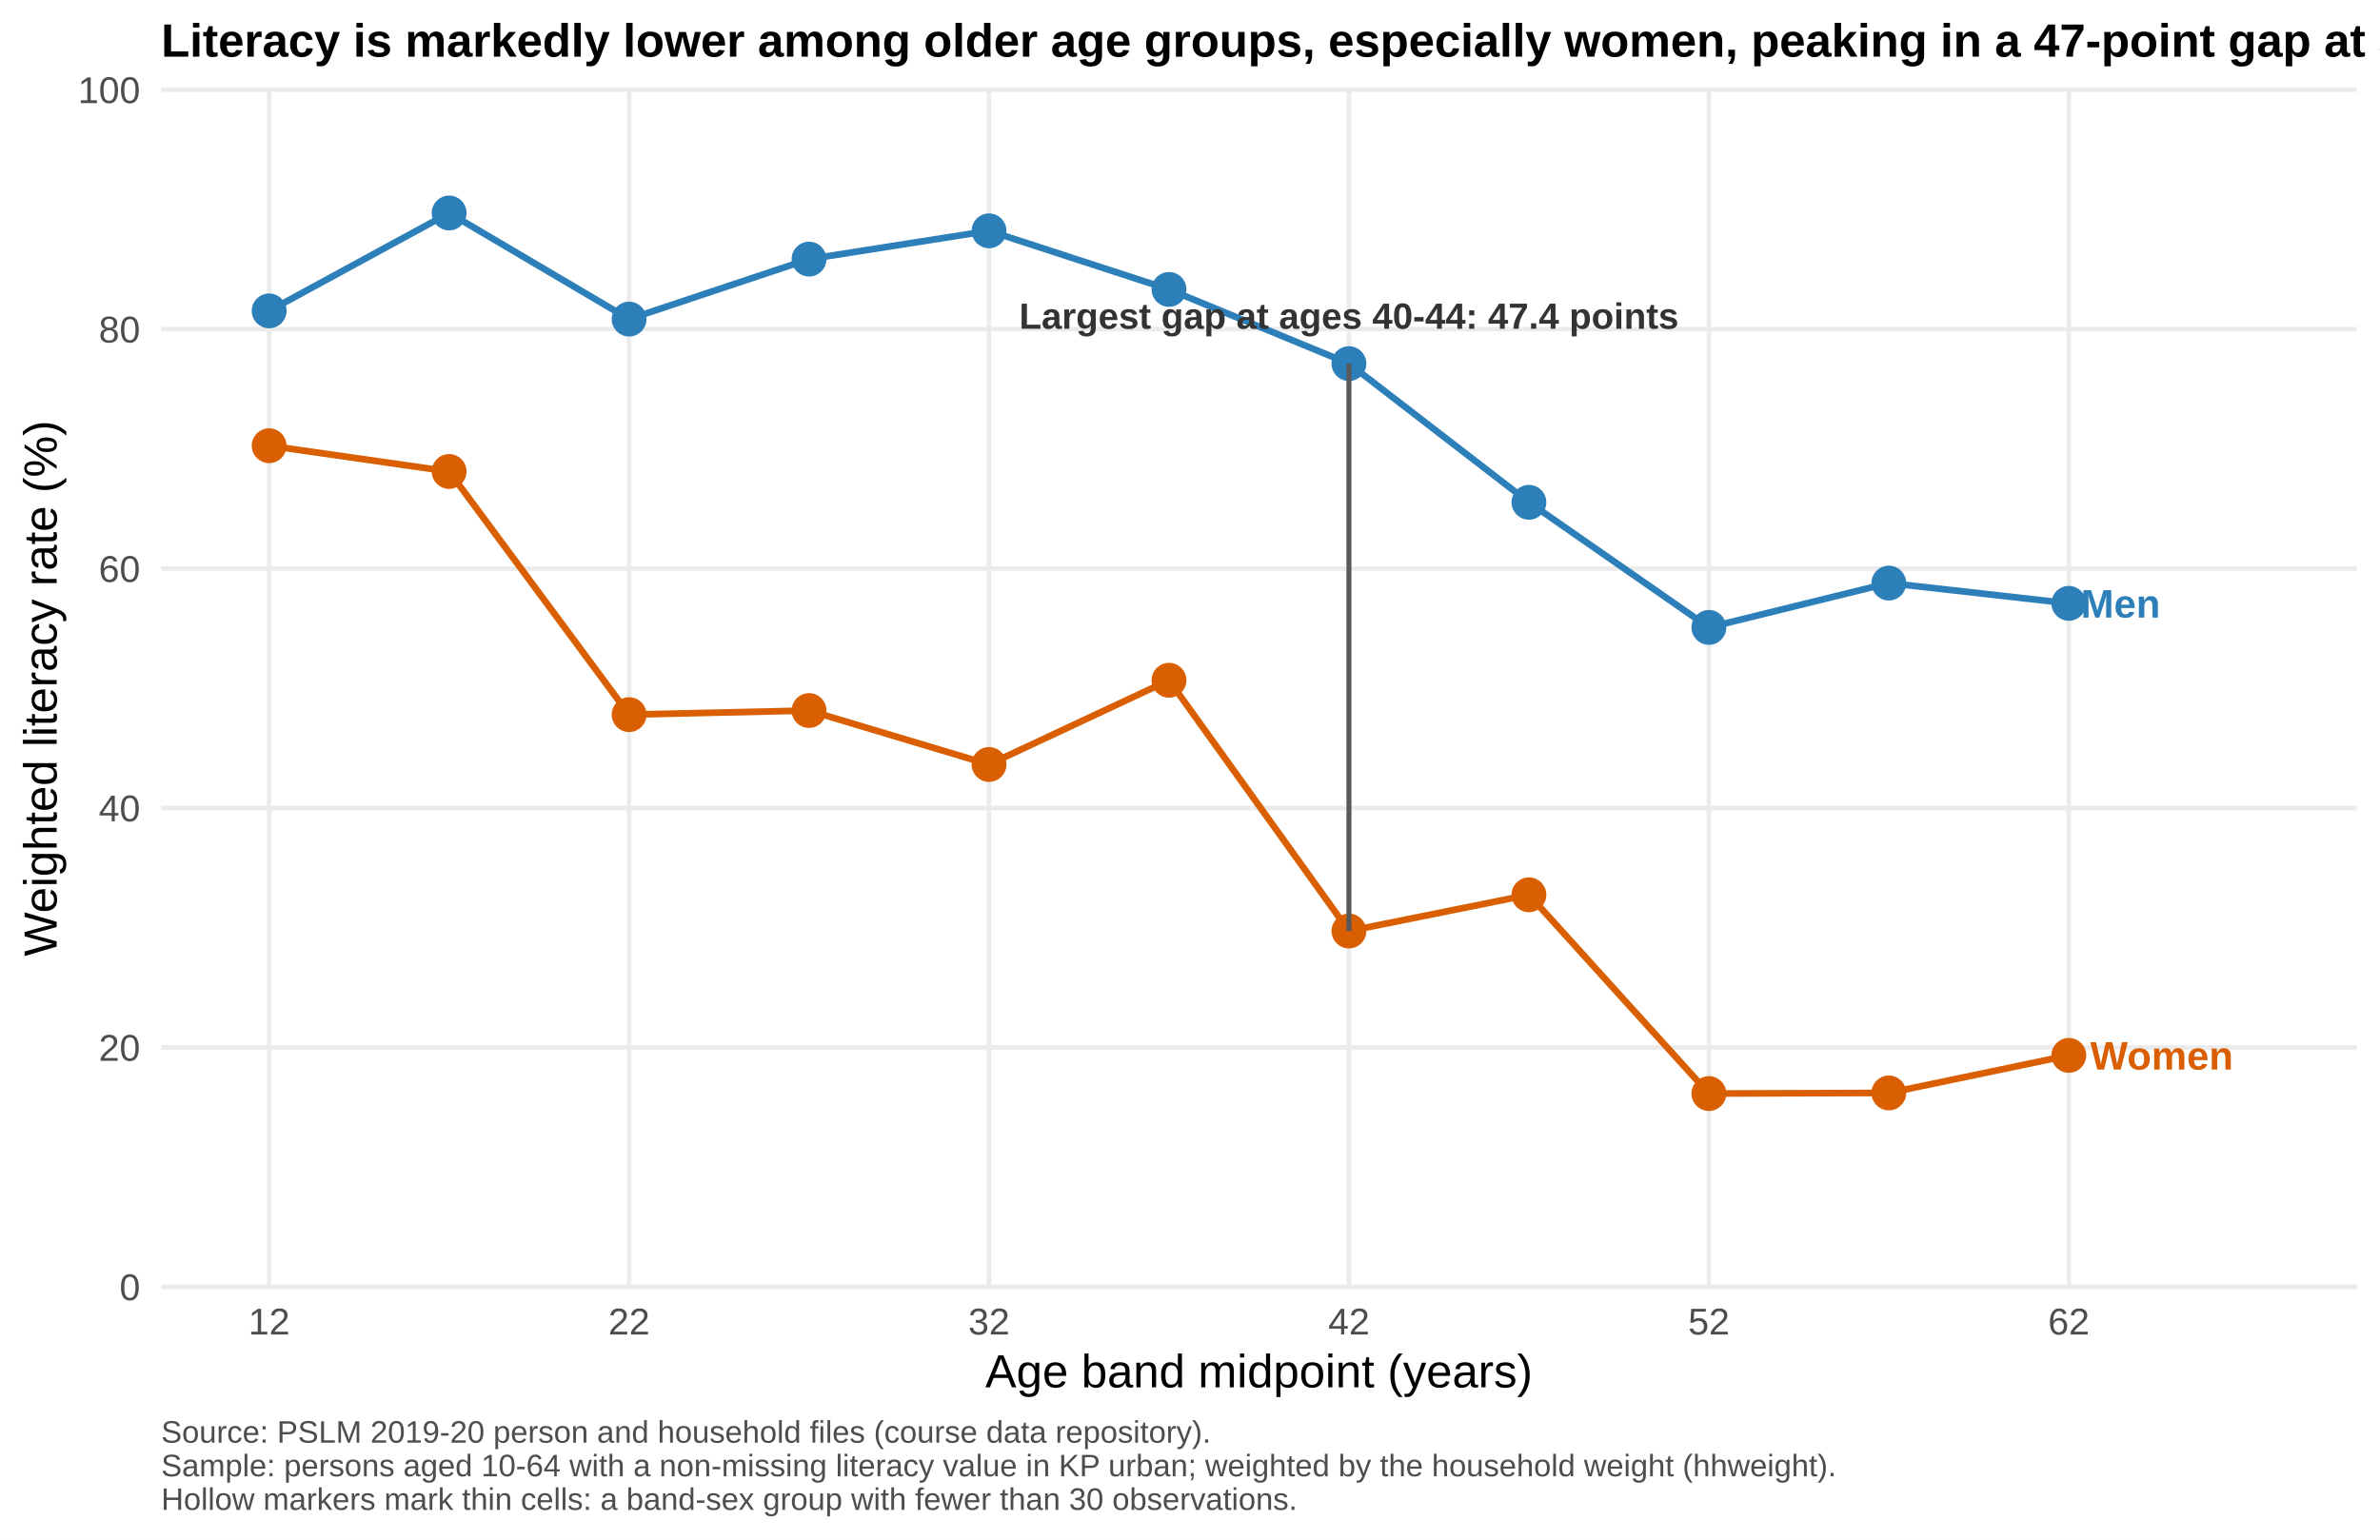
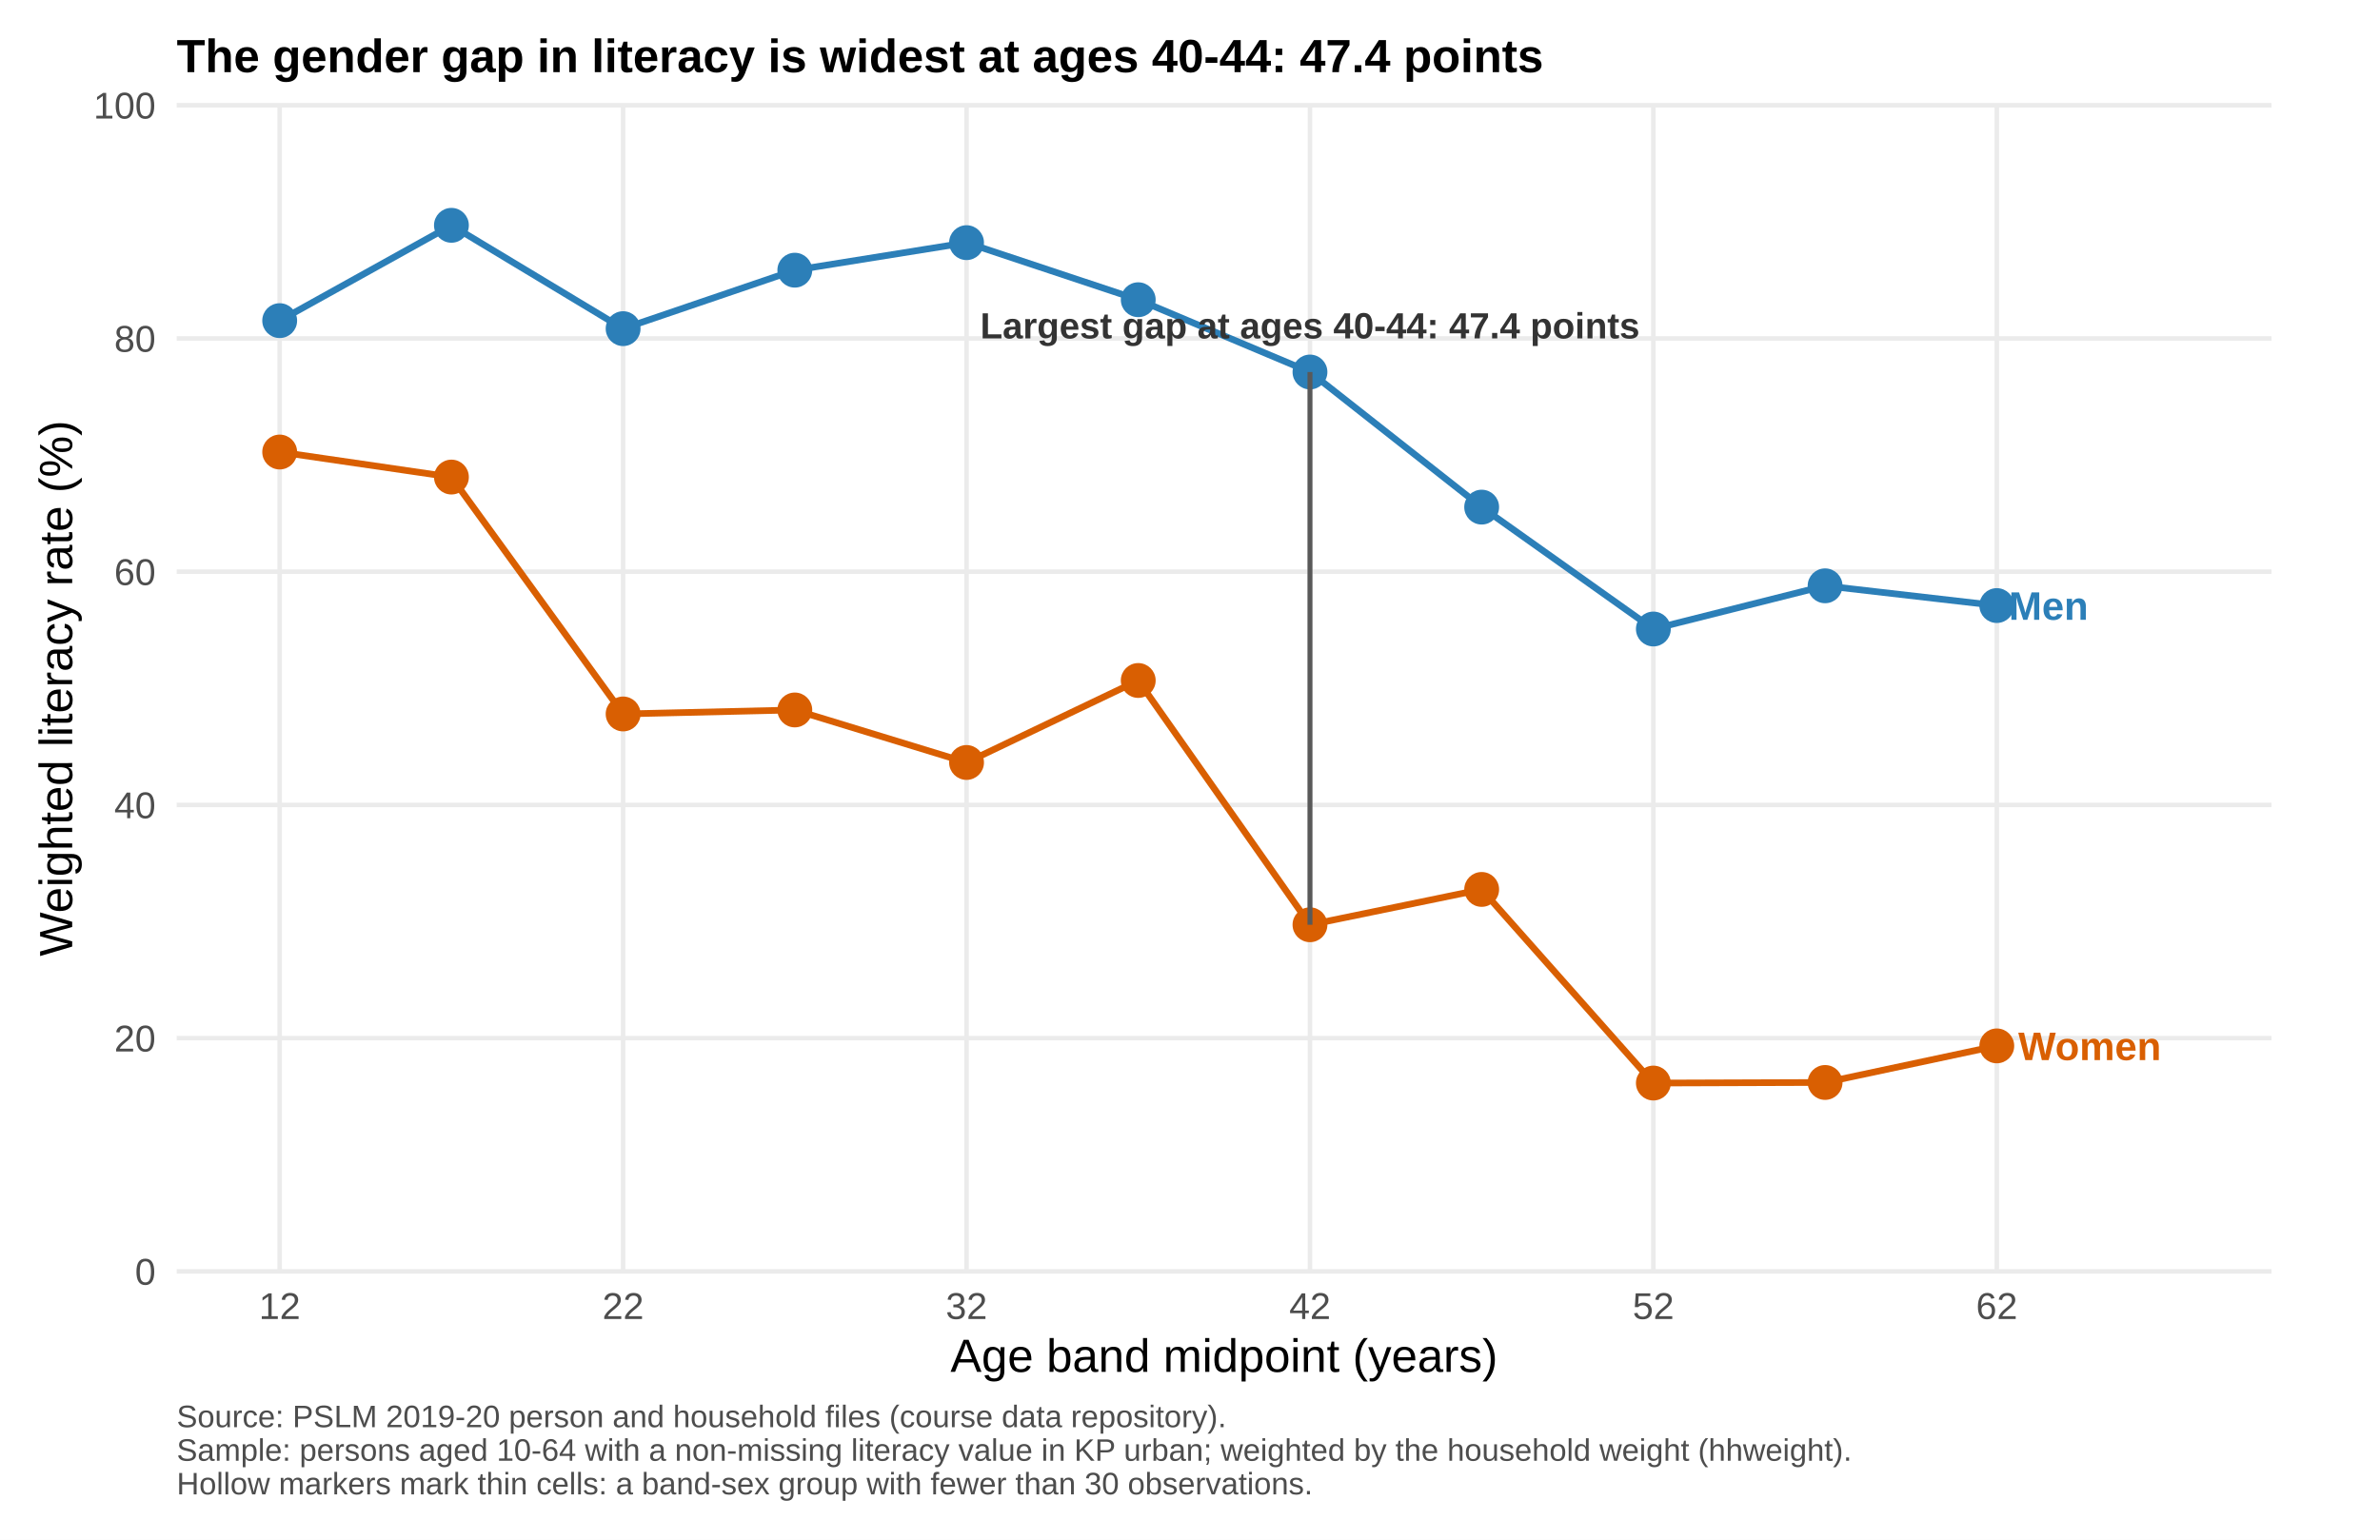
<svg xmlns="http://www.w3.org/2000/svg" width="612.00pt" height="396.00pt" viewBox="0 0 612.00 396.00">
  <g class="svglite">
    <defs>
      <style type="text/css">
    .svglite line, .svglite polyline, .svglite polygon, .svglite path, .svglite rect, .svglite circle {
      fill: none;
      stroke: #000000;
      stroke-linecap: round;
      stroke-linejoin: round;
      stroke-miterlimit: 10.00;
    }
    .svglite text {
      white-space: pre;
    }
    .svglite g.glyphgroup path {
      fill: inherit;
      stroke: none;
    }
  </style>
    </defs>
    <rect width="100%" height="100%" style="stroke: none; fill: #FFFFFF;" />
    <defs>
      <clipPath id="cpMC4wMHw2MTIuMDB8MC4wMHwzOTYuMDA=">
        <rect x="0.00" y="0.00" width="612.00" height="396.00" />
      </clipPath>
    </defs>
    <g clip-path="url(#cpMC4wMHw2MTIuMDB8MC4wMHwzOTYuMDA=)">
      <rect x="-0" y="0.00" width="612.00" height="396.00" style="stroke-width: 1.16; stroke: none; fill: #FFFFFF;" />
-       <polyline points="41.45,330.98 606.02,330.98 " style="stroke-width: 1.16; stroke: #EBEBEB; stroke-linecap: butt;" />
-       <polyline points="41.45,269.40 606.02,269.40 " style="stroke-width: 1.16; stroke: #EBEBEB; stroke-linecap: butt;" />
-       <polyline points="41.45,207.82 606.02,207.82 " style="stroke-width: 1.16; stroke: #EBEBEB; stroke-linecap: butt;" />
-       <polyline points="41.45,146.23 606.02,146.23 " style="stroke-width: 1.16; stroke: #EBEBEB; stroke-linecap: butt;" />
-       <polyline points="41.45,84.65 606.02,84.65 " style="stroke-width: 1.16; stroke: #EBEBEB; stroke-linecap: butt;" />
-       <polyline points="41.45,23.07 606.02,23.07 " style="stroke-width: 1.16; stroke: #EBEBEB; stroke-linecap: butt;" />
-       <polyline points="69.21,330.98 69.21,23.07 " style="stroke-width: 1.16; stroke: #EBEBEB; stroke-linecap: butt;" />
-       <polyline points="161.77,330.98 161.77,23.07 " style="stroke-width: 1.16; stroke: #EBEBEB; stroke-linecap: butt;" />
-       <polyline points="254.32,330.98 254.32,23.07 " style="stroke-width: 1.16; stroke: #EBEBEB; stroke-linecap: butt;" />
-       <polyline points="346.87,330.98 346.87,23.07 " style="stroke-width: 1.16; stroke: #EBEBEB; stroke-linecap: butt;" />
-       <polyline points="439.43,330.98 439.43,23.07 " style="stroke-width: 1.16; stroke: #EBEBEB; stroke-linecap: butt;" />
-       <polyline points="531.98,330.98 531.98,23.07 " style="stroke-width: 1.16; stroke: #EBEBEB; stroke-linecap: butt;" />
-       <polyline points="69.21,79.96 115.49,54.78 161.77,82.07 208.04,66.64 254.32,59.37 300.60,74.44 346.87,93.52 393.15,129.19 439.43,161.37 485.70,149.97 531.98,155.18 " style="stroke-width: 1.71; stroke: #2C7FB8; stroke-linecap: butt;" />
-       <polyline points="69.21,114.64 115.49,121.26 161.77,183.80 208.04,182.75 254.32,196.62 300.60,174.96 346.87,239.46 393.15,230.14 439.43,281.26 485.70,281.10 531.98,271.44 " style="stroke-width: 1.71; stroke: #D95F02; stroke-linecap: butt;" />
-       <circle cx="69.21" cy="79.96" r="3.84" style="stroke-width: 1.28; stroke: #2C7FB8; fill: #2C7FB8;" />
-       <circle cx="115.49" cy="54.78" r="3.84" style="stroke-width: 1.28; stroke: #2C7FB8; fill: #2C7FB8;" />
-       <circle cx="161.77" cy="82.07" r="3.84" style="stroke-width: 1.28; stroke: #2C7FB8; fill: #2C7FB8;" />
-       <circle cx="208.04" cy="66.64" r="3.84" style="stroke-width: 1.28; stroke: #2C7FB8; fill: #2C7FB8;" />
-       <circle cx="254.32" cy="59.37" r="3.84" style="stroke-width: 1.28; stroke: #2C7FB8; fill: #2C7FB8;" />
-       <circle cx="300.60" cy="74.44" r="3.84" style="stroke-width: 1.28; stroke: #2C7FB8; fill: #2C7FB8;" />
-       <circle cx="346.87" cy="93.52" r="3.84" style="stroke-width: 1.28; stroke: #2C7FB8; fill: #2C7FB8;" />
-       <circle cx="393.15" cy="129.19" r="3.84" style="stroke-width: 1.28; stroke: #2C7FB8; fill: #2C7FB8;" />
-       <circle cx="439.43" cy="161.37" r="3.84" style="stroke-width: 1.28; stroke: #2C7FB8; fill: #2C7FB8;" />
-       <circle cx="485.70" cy="149.97" r="3.84" style="stroke-width: 1.28; stroke: #2C7FB8; fill: #2C7FB8;" />
-       <circle cx="531.98" cy="155.18" r="3.84" style="stroke-width: 1.28; stroke: #2C7FB8; fill: #2C7FB8;" />
-       <circle cx="69.21" cy="114.64" r="3.84" style="stroke-width: 1.28; stroke: #D95F02; fill: #D95F02;" />
-       <circle cx="115.49" cy="121.26" r="3.84" style="stroke-width: 1.28; stroke: #D95F02; fill: #D95F02;" />
-       <circle cx="161.77" cy="183.80" r="3.84" style="stroke-width: 1.28; stroke: #D95F02; fill: #D95F02;" />
-       <circle cx="208.04" cy="182.75" r="3.84" style="stroke-width: 1.28; stroke: #D95F02; fill: #D95F02;" />
-       <circle cx="254.32" cy="196.62" r="3.84" style="stroke-width: 1.28; stroke: #D95F02; fill: #D95F02;" />
-       <circle cx="300.60" cy="174.96" r="3.84" style="stroke-width: 1.28; stroke: #D95F02; fill: #D95F02;" />
-       <circle cx="346.87" cy="239.46" r="3.84" style="stroke-width: 1.28; stroke: #D95F02; fill: #D95F02;" />
-       <circle cx="393.15" cy="230.14" r="3.84" style="stroke-width: 1.28; stroke: #D95F02; fill: #D95F02;" />
-       <circle cx="439.43" cy="281.26" r="3.84" style="stroke-width: 1.28; stroke: #D95F02; fill: #D95F02;" />
-       <circle cx="485.70" cy="281.10" r="3.84" style="stroke-width: 1.28; stroke: #D95F02; fill: #D95F02;" />
-       <circle cx="531.98" cy="271.44" r="3.84" style="stroke-width: 1.28; stroke: #D95F02; fill: #D95F02;" />
-       <text x="535.05" y="158.84" style="font-size: 10.24px; font-weight: bold;fill: #2C7FB8; font-family: &quot;Arial&quot;;" textLength="20.47px" lengthAdjust="spacingAndGlyphs">Men</text>
-       <text x="537.49" y="275.10" style="font-size: 10.24px; font-weight: bold;fill: #D95F02; font-family: &quot;Arial&quot;;" textLength="36.75px" lengthAdjust="spacingAndGlyphs">Women</text>
-       <line x1="346.87" y1="93.52" x2="346.87" y2="239.46" style="stroke-width: 1.28; stroke: #595959; stroke-linecap: butt;" />
-       <text x="346.87" y="84.56" text-anchor="middle" style="font-size: 9.39px; font-weight: bold;fill: #333333; font-family: &quot;Arial&quot;;" textLength="169.52px" lengthAdjust="spacingAndGlyphs">Largest gap at ages 40-44: 47.4 points</text>
-       <text x="36.07" y="334.41" text-anchor="end" style="font-size: 9.60px;fill: #4D4D4D; font-family: &quot;Arial&quot;;" textLength="5.33px" lengthAdjust="spacingAndGlyphs">0</text>
-       <text x="36.07" y="272.83" text-anchor="end" style="font-size: 9.60px;fill: #4D4D4D; font-family: &quot;Arial&quot;;" textLength="10.66px" lengthAdjust="spacingAndGlyphs">20</text>
-       <text x="36.07" y="211.25" text-anchor="end" style="font-size: 9.60px;fill: #4D4D4D; font-family: &quot;Arial&quot;;" textLength="10.66px" lengthAdjust="spacingAndGlyphs">40</text>
-       <text x="36.07" y="149.67" text-anchor="end" style="font-size: 9.60px;fill: #4D4D4D; font-family: &quot;Arial&quot;;" textLength="10.66px" lengthAdjust="spacingAndGlyphs">60</text>
-       <text x="36.07" y="88.09" text-anchor="end" style="font-size: 9.60px;fill: #4D4D4D; font-family: &quot;Arial&quot;;" textLength="10.66px" lengthAdjust="spacingAndGlyphs">80</text>
-       <text x="36.07" y="26.51" text-anchor="end" style="font-size: 9.60px;fill: #4D4D4D; font-family: &quot;Arial&quot;;" textLength="15.98px" lengthAdjust="spacingAndGlyphs">100</text>
-       <text x="69.21" y="343.23" text-anchor="middle" style="font-size: 9.60px;fill: #4D4D4D; font-family: &quot;Arial&quot;;" textLength="10.66px" lengthAdjust="spacingAndGlyphs">12</text>
-       <text x="161.77" y="343.23" text-anchor="middle" style="font-size: 9.60px;fill: #4D4D4D; font-family: &quot;Arial&quot;;" textLength="10.66px" lengthAdjust="spacingAndGlyphs">22</text>
-       <text x="254.32" y="343.23" text-anchor="middle" style="font-size: 9.60px;fill: #4D4D4D; font-family: &quot;Arial&quot;;" textLength="10.66px" lengthAdjust="spacingAndGlyphs">32</text>
-       <text x="346.87" y="343.23" text-anchor="middle" style="font-size: 9.60px;fill: #4D4D4D; font-family: &quot;Arial&quot;;" textLength="10.66px" lengthAdjust="spacingAndGlyphs">42</text>
-       <text x="439.43" y="343.23" text-anchor="middle" style="font-size: 9.60px;fill: #4D4D4D; font-family: &quot;Arial&quot;;" textLength="10.66px" lengthAdjust="spacingAndGlyphs">52</text>
-       <text x="531.98" y="343.23" text-anchor="middle" style="font-size: 9.60px;fill: #4D4D4D; font-family: &quot;Arial&quot;;" textLength="10.66px" lengthAdjust="spacingAndGlyphs">62</text>
-       <text x="323.73" y="356.83" text-anchor="middle" style="font-size: 12.00px; font-family: &quot;Arial&quot;;" textLength="140.72px" lengthAdjust="spacingAndGlyphs">Age band midpoint (years)</text>
-       <text transform="translate(14.57,177.03) rotate(-90)" text-anchor="middle" style="font-size: 12.00px; font-family: &quot;Arial&quot;;" textLength="137.81px" lengthAdjust="spacingAndGlyphs">Weighted literacy rate (%)</text>
-       <text x="41.45" y="14.57" style="font-size: 12.00px; font-weight: bold; font-family: &quot;Arial&quot;;" textLength="631.27px" lengthAdjust="spacingAndGlyphs">Literacy is markedly lower among older age groups, especially women, peaking in a 47-point gap at ages 40-44</text>
-       <text x="41.45" y="371.06" style="font-size: 8.00px;fill: #4D4D4D; font-family: &quot;Arial&quot;;" textLength="270.12px" lengthAdjust="spacingAndGlyphs">Source: PSLM 2019-20 person and household files (course data repository).</text>
-       <text x="41.45" y="379.70" style="font-size: 8.00px;fill: #4D4D4D; font-family: &quot;Arial&quot;;" textLength="431.05px" lengthAdjust="spacingAndGlyphs">Sample: persons aged 10-64 with a non-missing literacy value in KP urban; weighted by the household weight (hhweight).</text>
-       <text x="41.45" y="388.34" style="font-size: 8.00px;fill: #4D4D4D; font-family: &quot;Arial&quot;;" textLength="292.30px" lengthAdjust="spacingAndGlyphs">Hollow markers mark thin cells: a band-sex group with fewer than 30 observations.</text>
+       <polyline points="45.43,326.99 584.10,326.99 " style="stroke-width: 1.16; stroke: #EBEBEB; stroke-linecap: butt;" />
+       <polyline points="45.43,267.01 584.10,267.01 " style="stroke-width: 1.16; stroke: #EBEBEB; stroke-linecap: butt;" />
+       <polyline points="45.43,207.02 584.10,207.02 " style="stroke-width: 1.16; stroke: #EBEBEB; stroke-linecap: butt;" />
+       <polyline points="45.43,147.03 584.10,147.03 " style="stroke-width: 1.16; stroke: #EBEBEB; stroke-linecap: butt;" />
+       <polyline points="45.43,87.04 584.10,87.04 " style="stroke-width: 1.16; stroke: #EBEBEB; stroke-linecap: butt;" />
+       <polyline points="45.43,27.06 584.10,27.06 " style="stroke-width: 1.16; stroke: #EBEBEB; stroke-linecap: butt;" />
+       <polyline points="71.92,326.99 71.92,27.06 " style="stroke-width: 1.16; stroke: #EBEBEB; stroke-linecap: butt;" />
+       <polyline points="160.23,326.99 160.23,27.06 " style="stroke-width: 1.16; stroke: #EBEBEB; stroke-linecap: butt;" />
+       <polyline points="248.54,326.99 248.54,27.06 " style="stroke-width: 1.16; stroke: #EBEBEB; stroke-linecap: butt;" />
+       <polyline points="336.85,326.99 336.85,27.06 " style="stroke-width: 1.16; stroke: #EBEBEB; stroke-linecap: butt;" />
+       <polyline points="425.15,326.99 425.15,27.06 " style="stroke-width: 1.16; stroke: #EBEBEB; stroke-linecap: butt;" />
+       <polyline points="513.46,326.99 513.46,27.06 " style="stroke-width: 1.16; stroke: #EBEBEB; stroke-linecap: butt;" />
+       <polyline points="71.92,82.47 116.08,57.95 160.23,84.53 204.38,69.49 248.54,62.41 292.69,77.09 336.85,95.68 381.00,130.43 425.15,161.78 469.31,150.67 513.46,155.75 " style="stroke-width: 1.71; stroke: #2C7FB8; stroke-linecap: butt;" />
+       <polyline points="71.92,116.26 116.08,122.70 160.23,183.63 204.38,182.60 248.54,196.11 292.69,175.02 336.85,237.85 381.00,228.76 425.15,278.56 469.31,278.41 513.46,269.00 " style="stroke-width: 1.71; stroke: #D95F02; stroke-linecap: butt;" />
+       <circle cx="71.92" cy="82.47" r="3.84" style="stroke-width: 1.28; stroke: #2C7FB8; fill: #2C7FB8;" />
+       <circle cx="116.08" cy="57.95" r="3.84" style="stroke-width: 1.28; stroke: #2C7FB8; fill: #2C7FB8;" />
+       <circle cx="160.23" cy="84.53" r="3.84" style="stroke-width: 1.28; stroke: #2C7FB8; fill: #2C7FB8;" />
+       <circle cx="204.38" cy="69.49" r="3.84" style="stroke-width: 1.28; stroke: #2C7FB8; fill: #2C7FB8;" />
+       <circle cx="248.54" cy="62.41" r="3.84" style="stroke-width: 1.28; stroke: #2C7FB8; fill: #2C7FB8;" />
+       <circle cx="292.69" cy="77.09" r="3.84" style="stroke-width: 1.28; stroke: #2C7FB8; fill: #2C7FB8;" />
+       <circle cx="336.85" cy="95.68" r="3.84" style="stroke-width: 1.28; stroke: #2C7FB8; fill: #2C7FB8;" />
+       <circle cx="381.00" cy="130.43" r="3.84" style="stroke-width: 1.28; stroke: #2C7FB8; fill: #2C7FB8;" />
+       <circle cx="425.15" cy="161.78" r="3.84" style="stroke-width: 1.28; stroke: #2C7FB8; fill: #2C7FB8;" />
+       <circle cx="469.31" cy="150.67" r="3.84" style="stroke-width: 1.28; stroke: #2C7FB8; fill: #2C7FB8;" />
+       <circle cx="513.46" cy="155.75" r="3.84" style="stroke-width: 1.28; stroke: #2C7FB8; fill: #2C7FB8;" />
+       <circle cx="71.92" cy="116.26" r="3.84" style="stroke-width: 1.28; stroke: #D95F02; fill: #D95F02;" />
+       <circle cx="116.08" cy="122.70" r="3.84" style="stroke-width: 1.28; stroke: #D95F02; fill: #D95F02;" />
+       <circle cx="160.23" cy="183.63" r="3.84" style="stroke-width: 1.28; stroke: #D95F02; fill: #D95F02;" />
+       <circle cx="204.38" cy="182.60" r="3.84" style="stroke-width: 1.28; stroke: #D95F02; fill: #D95F02;" />
+       <circle cx="248.54" cy="196.11" r="3.84" style="stroke-width: 1.28; stroke: #D95F02; fill: #D95F02;" />
+       <circle cx="292.69" cy="175.02" r="3.84" style="stroke-width: 1.28; stroke: #D95F02; fill: #D95F02;" />
+       <circle cx="336.85" cy="237.85" r="3.84" style="stroke-width: 1.28; stroke: #D95F02; fill: #D95F02;" />
+       <circle cx="381.00" cy="228.76" r="3.84" style="stroke-width: 1.28; stroke: #D95F02; fill: #D95F02;" />
+       <circle cx="425.15" cy="278.56" r="3.84" style="stroke-width: 1.28; stroke: #D95F02; fill: #D95F02;" />
+       <circle cx="469.31" cy="278.41" r="3.84" style="stroke-width: 1.28; stroke: #D95F02; fill: #D95F02;" />
+       <circle cx="513.46" cy="269.00" r="3.84" style="stroke-width: 1.28; stroke: #D95F02; fill: #D95F02;" />
+       <text x="516.53" y="159.41" style="font-size: 10.24px; font-weight: bold;fill: #2C7FB8; font-family: &quot;Arial&quot;;" textLength="20.47px" lengthAdjust="spacingAndGlyphs">Men</text>
+       <text x="518.97" y="272.66" style="font-size: 10.24px; font-weight: bold;fill: #D95F02; font-family: &quot;Arial&quot;;" textLength="36.75px" lengthAdjust="spacingAndGlyphs">Women</text>
+       <line x1="336.85" y1="95.68" x2="336.85" y2="237.85" style="stroke-width: 1.28; stroke: #595959; stroke-linecap: butt;" />
+       <text x="336.85" y="87.04" text-anchor="middle" style="font-size: 9.39px; font-weight: bold;fill: #333333; font-family: &quot;Arial&quot;;" textLength="169.52px" lengthAdjust="spacingAndGlyphs">Largest gap at ages 40-44: 47.4 points</text>
+       <text x="40.05" y="330.43" text-anchor="end" style="font-size: 9.60px;fill: #4D4D4D; font-family: &quot;Arial&quot;;" textLength="5.33px" lengthAdjust="spacingAndGlyphs">0</text>
+       <text x="40.05" y="270.44" text-anchor="end" style="font-size: 9.60px;fill: #4D4D4D; font-family: &quot;Arial&quot;;" textLength="10.66px" lengthAdjust="spacingAndGlyphs">20</text>
+       <text x="40.05" y="210.45" text-anchor="end" style="font-size: 9.60px;fill: #4D4D4D; font-family: &quot;Arial&quot;;" textLength="10.66px" lengthAdjust="spacingAndGlyphs">40</text>
+       <text x="40.05" y="150.47" text-anchor="end" style="font-size: 9.60px;fill: #4D4D4D; font-family: &quot;Arial&quot;;" textLength="10.66px" lengthAdjust="spacingAndGlyphs">60</text>
+       <text x="40.05" y="90.48" text-anchor="end" style="font-size: 9.60px;fill: #4D4D4D; font-family: &quot;Arial&quot;;" textLength="10.66px" lengthAdjust="spacingAndGlyphs">80</text>
+       <text x="40.05" y="30.49" text-anchor="end" style="font-size: 9.60px;fill: #4D4D4D; font-family: &quot;Arial&quot;;" textLength="15.98px" lengthAdjust="spacingAndGlyphs">100</text>
+       <text x="71.92" y="339.24" text-anchor="middle" style="font-size: 9.60px;fill: #4D4D4D; font-family: &quot;Arial&quot;;" textLength="10.66px" lengthAdjust="spacingAndGlyphs">12</text>
+       <text x="160.23" y="339.24" text-anchor="middle" style="font-size: 9.60px;fill: #4D4D4D; font-family: &quot;Arial&quot;;" textLength="10.66px" lengthAdjust="spacingAndGlyphs">22</text>
+       <text x="248.54" y="339.24" text-anchor="middle" style="font-size: 9.60px;fill: #4D4D4D; font-family: &quot;Arial&quot;;" textLength="10.66px" lengthAdjust="spacingAndGlyphs">32</text>
+       <text x="336.85" y="339.24" text-anchor="middle" style="font-size: 9.60px;fill: #4D4D4D; font-family: &quot;Arial&quot;;" textLength="10.66px" lengthAdjust="spacingAndGlyphs">42</text>
+       <text x="425.15" y="339.24" text-anchor="middle" style="font-size: 9.60px;fill: #4D4D4D; font-family: &quot;Arial&quot;;" textLength="10.66px" lengthAdjust="spacingAndGlyphs">52</text>
+       <text x="513.46" y="339.24" text-anchor="middle" style="font-size: 9.60px;fill: #4D4D4D; font-family: &quot;Arial&quot;;" textLength="10.66px" lengthAdjust="spacingAndGlyphs">62</text>
+       <text x="314.77" y="352.84" text-anchor="middle" style="font-size: 12.00px; font-family: &quot;Arial&quot;;" textLength="140.72px" lengthAdjust="spacingAndGlyphs">Age band midpoint (years)</text>
+       <text transform="translate(18.56,177.03) rotate(-90)" text-anchor="middle" style="font-size: 12.00px; font-family: &quot;Arial&quot;;" textLength="137.81px" lengthAdjust="spacingAndGlyphs">Weighted literacy rate (%)</text>
+       <text x="45.43" y="18.56" style="font-size: 12.00px; font-weight: bold; font-family: &quot;Arial&quot;;" textLength="351.30px" lengthAdjust="spacingAndGlyphs">The gender gap in literacy is widest at ages 40-44: 47.4 points</text>
+       <text x="45.43" y="367.07" style="font-size: 8.00px;fill: #4D4D4D; font-family: &quot;Arial&quot;;" textLength="270.12px" lengthAdjust="spacingAndGlyphs">Source: PSLM 2019-20 person and household files (course data repository).</text>
+       <text x="45.43" y="375.71" style="font-size: 8.00px;fill: #4D4D4D; font-family: &quot;Arial&quot;;" textLength="431.05px" lengthAdjust="spacingAndGlyphs">Sample: persons aged 10-64 with a non-missing literacy value in KP urban; weighted by the household weight (hhweight).</text>
+       <text x="45.43" y="384.35" style="font-size: 8.00px;fill: #4D4D4D; font-family: &quot;Arial&quot;;" textLength="292.30px" lengthAdjust="spacingAndGlyphs">Hollow markers mark thin cells: a band-sex group with fewer than 30 observations.</text>
    </g>
  </g>
</svg>
